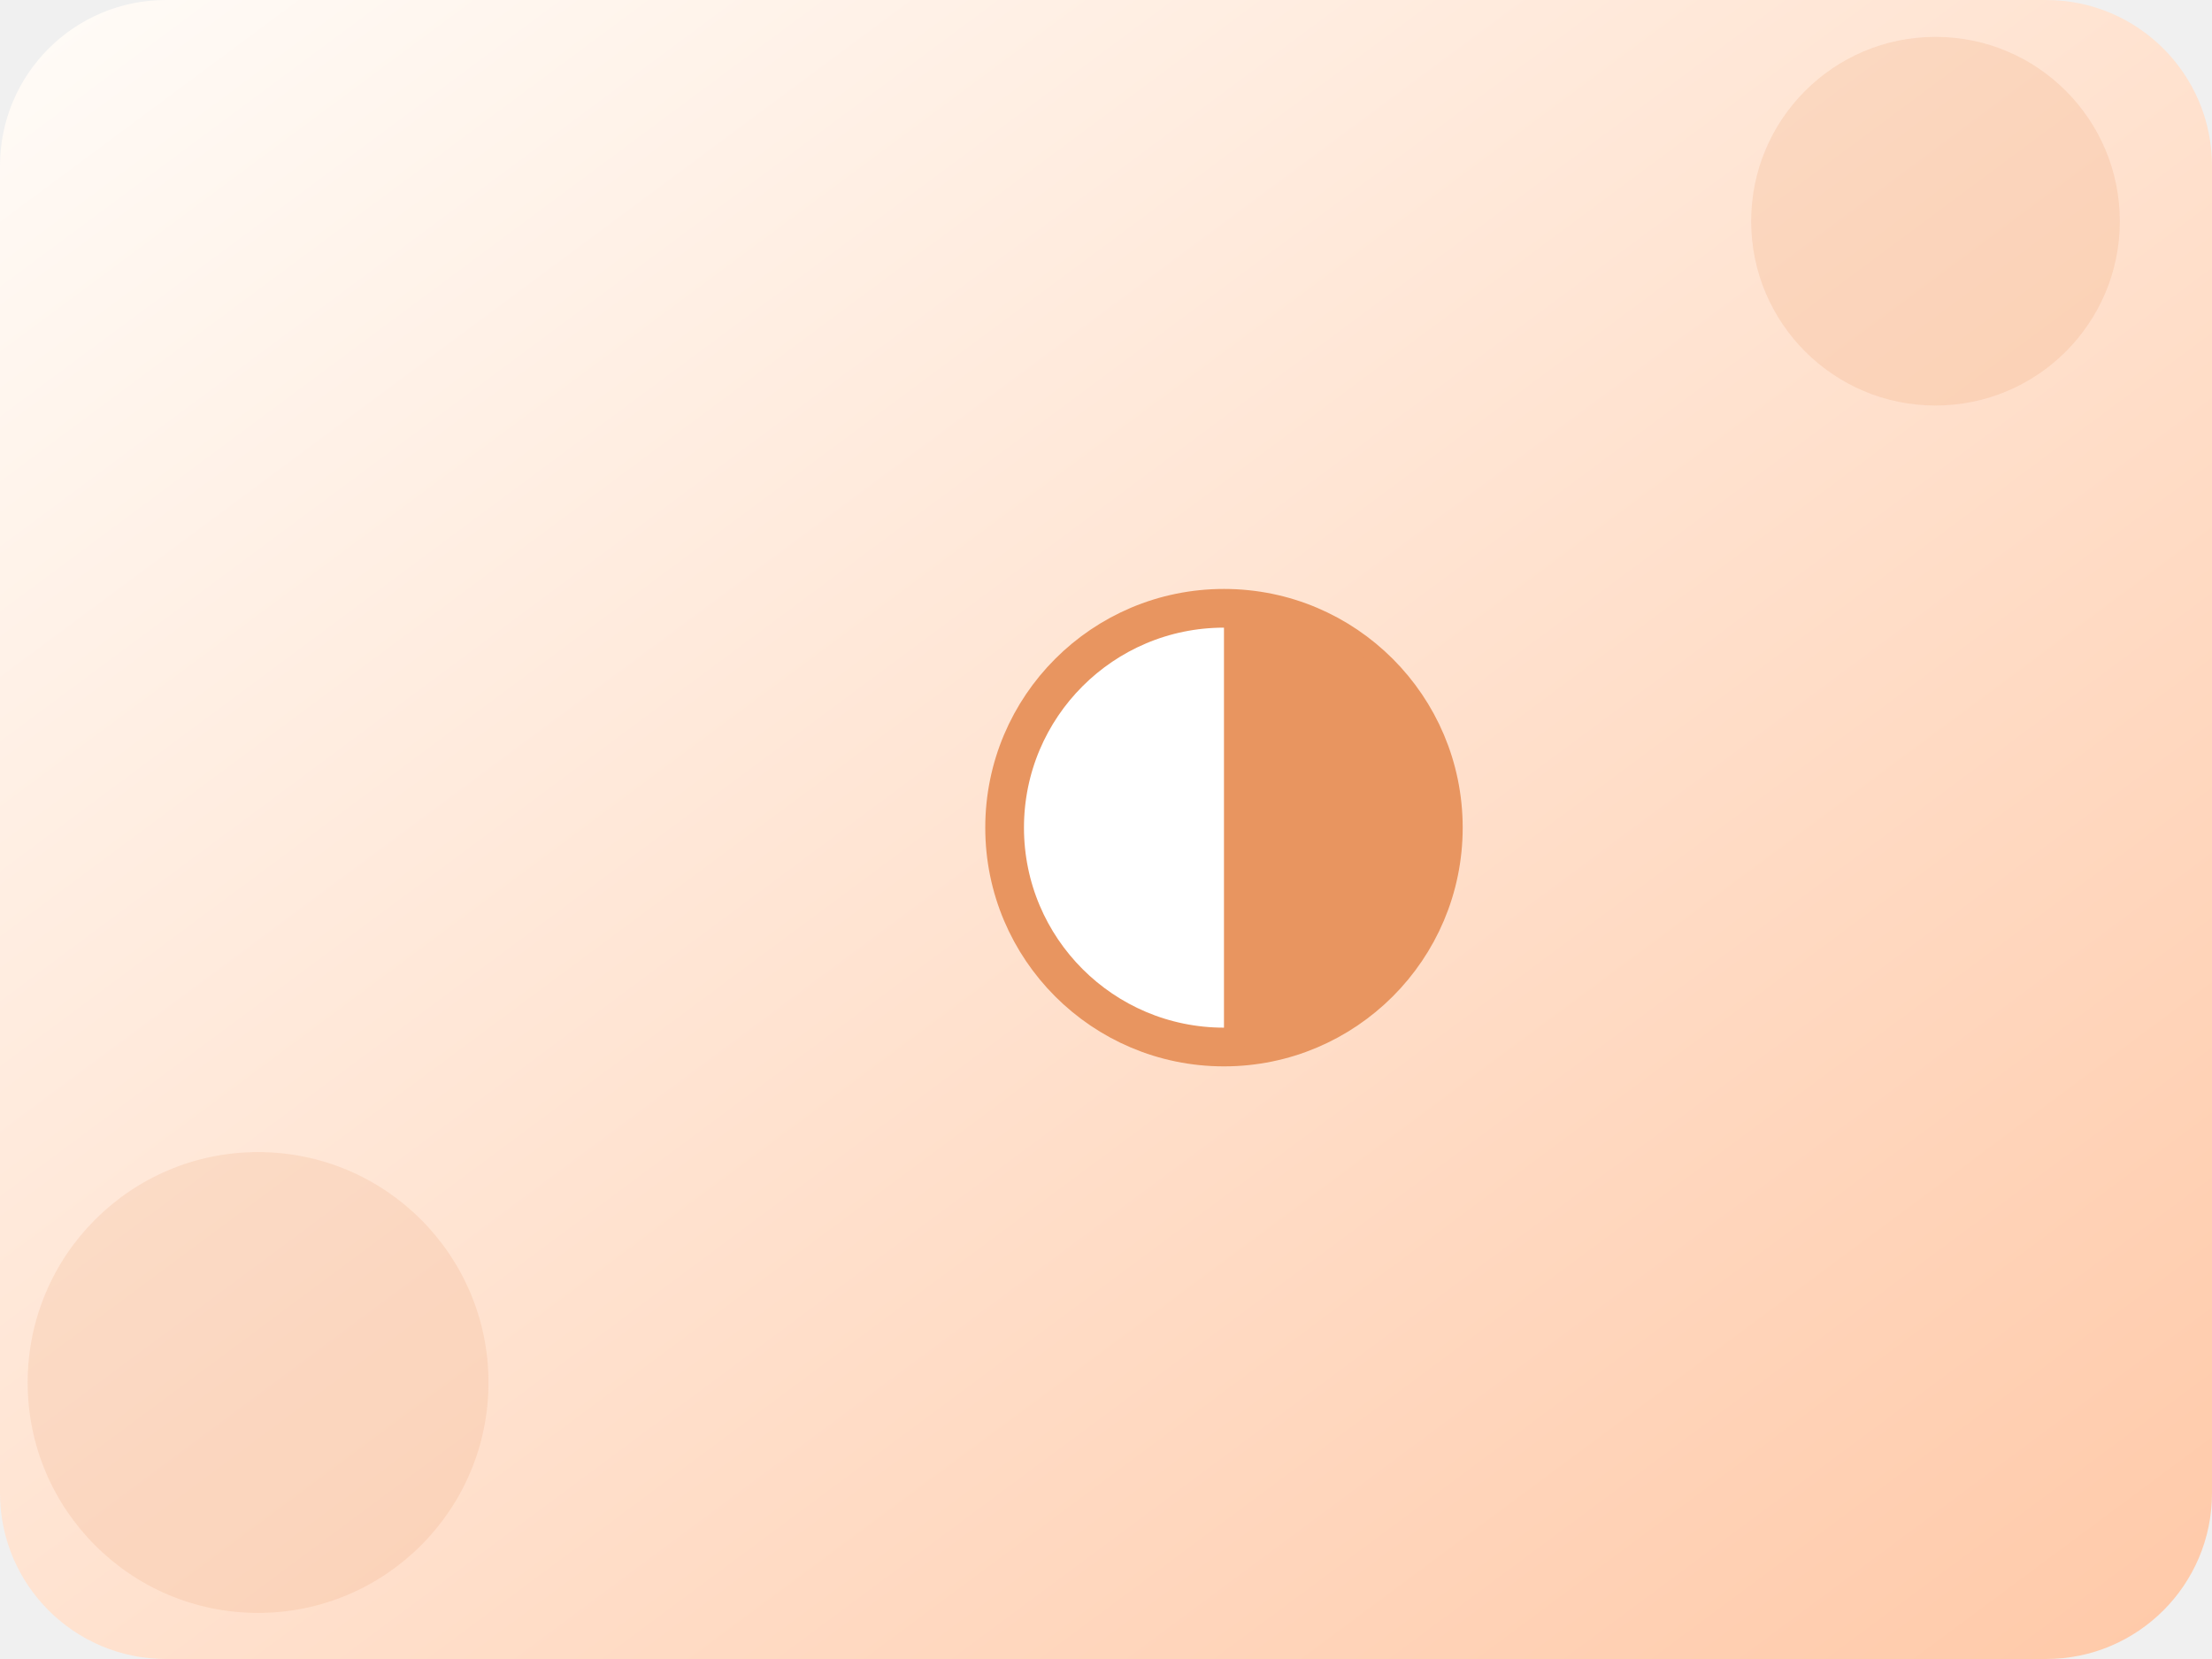
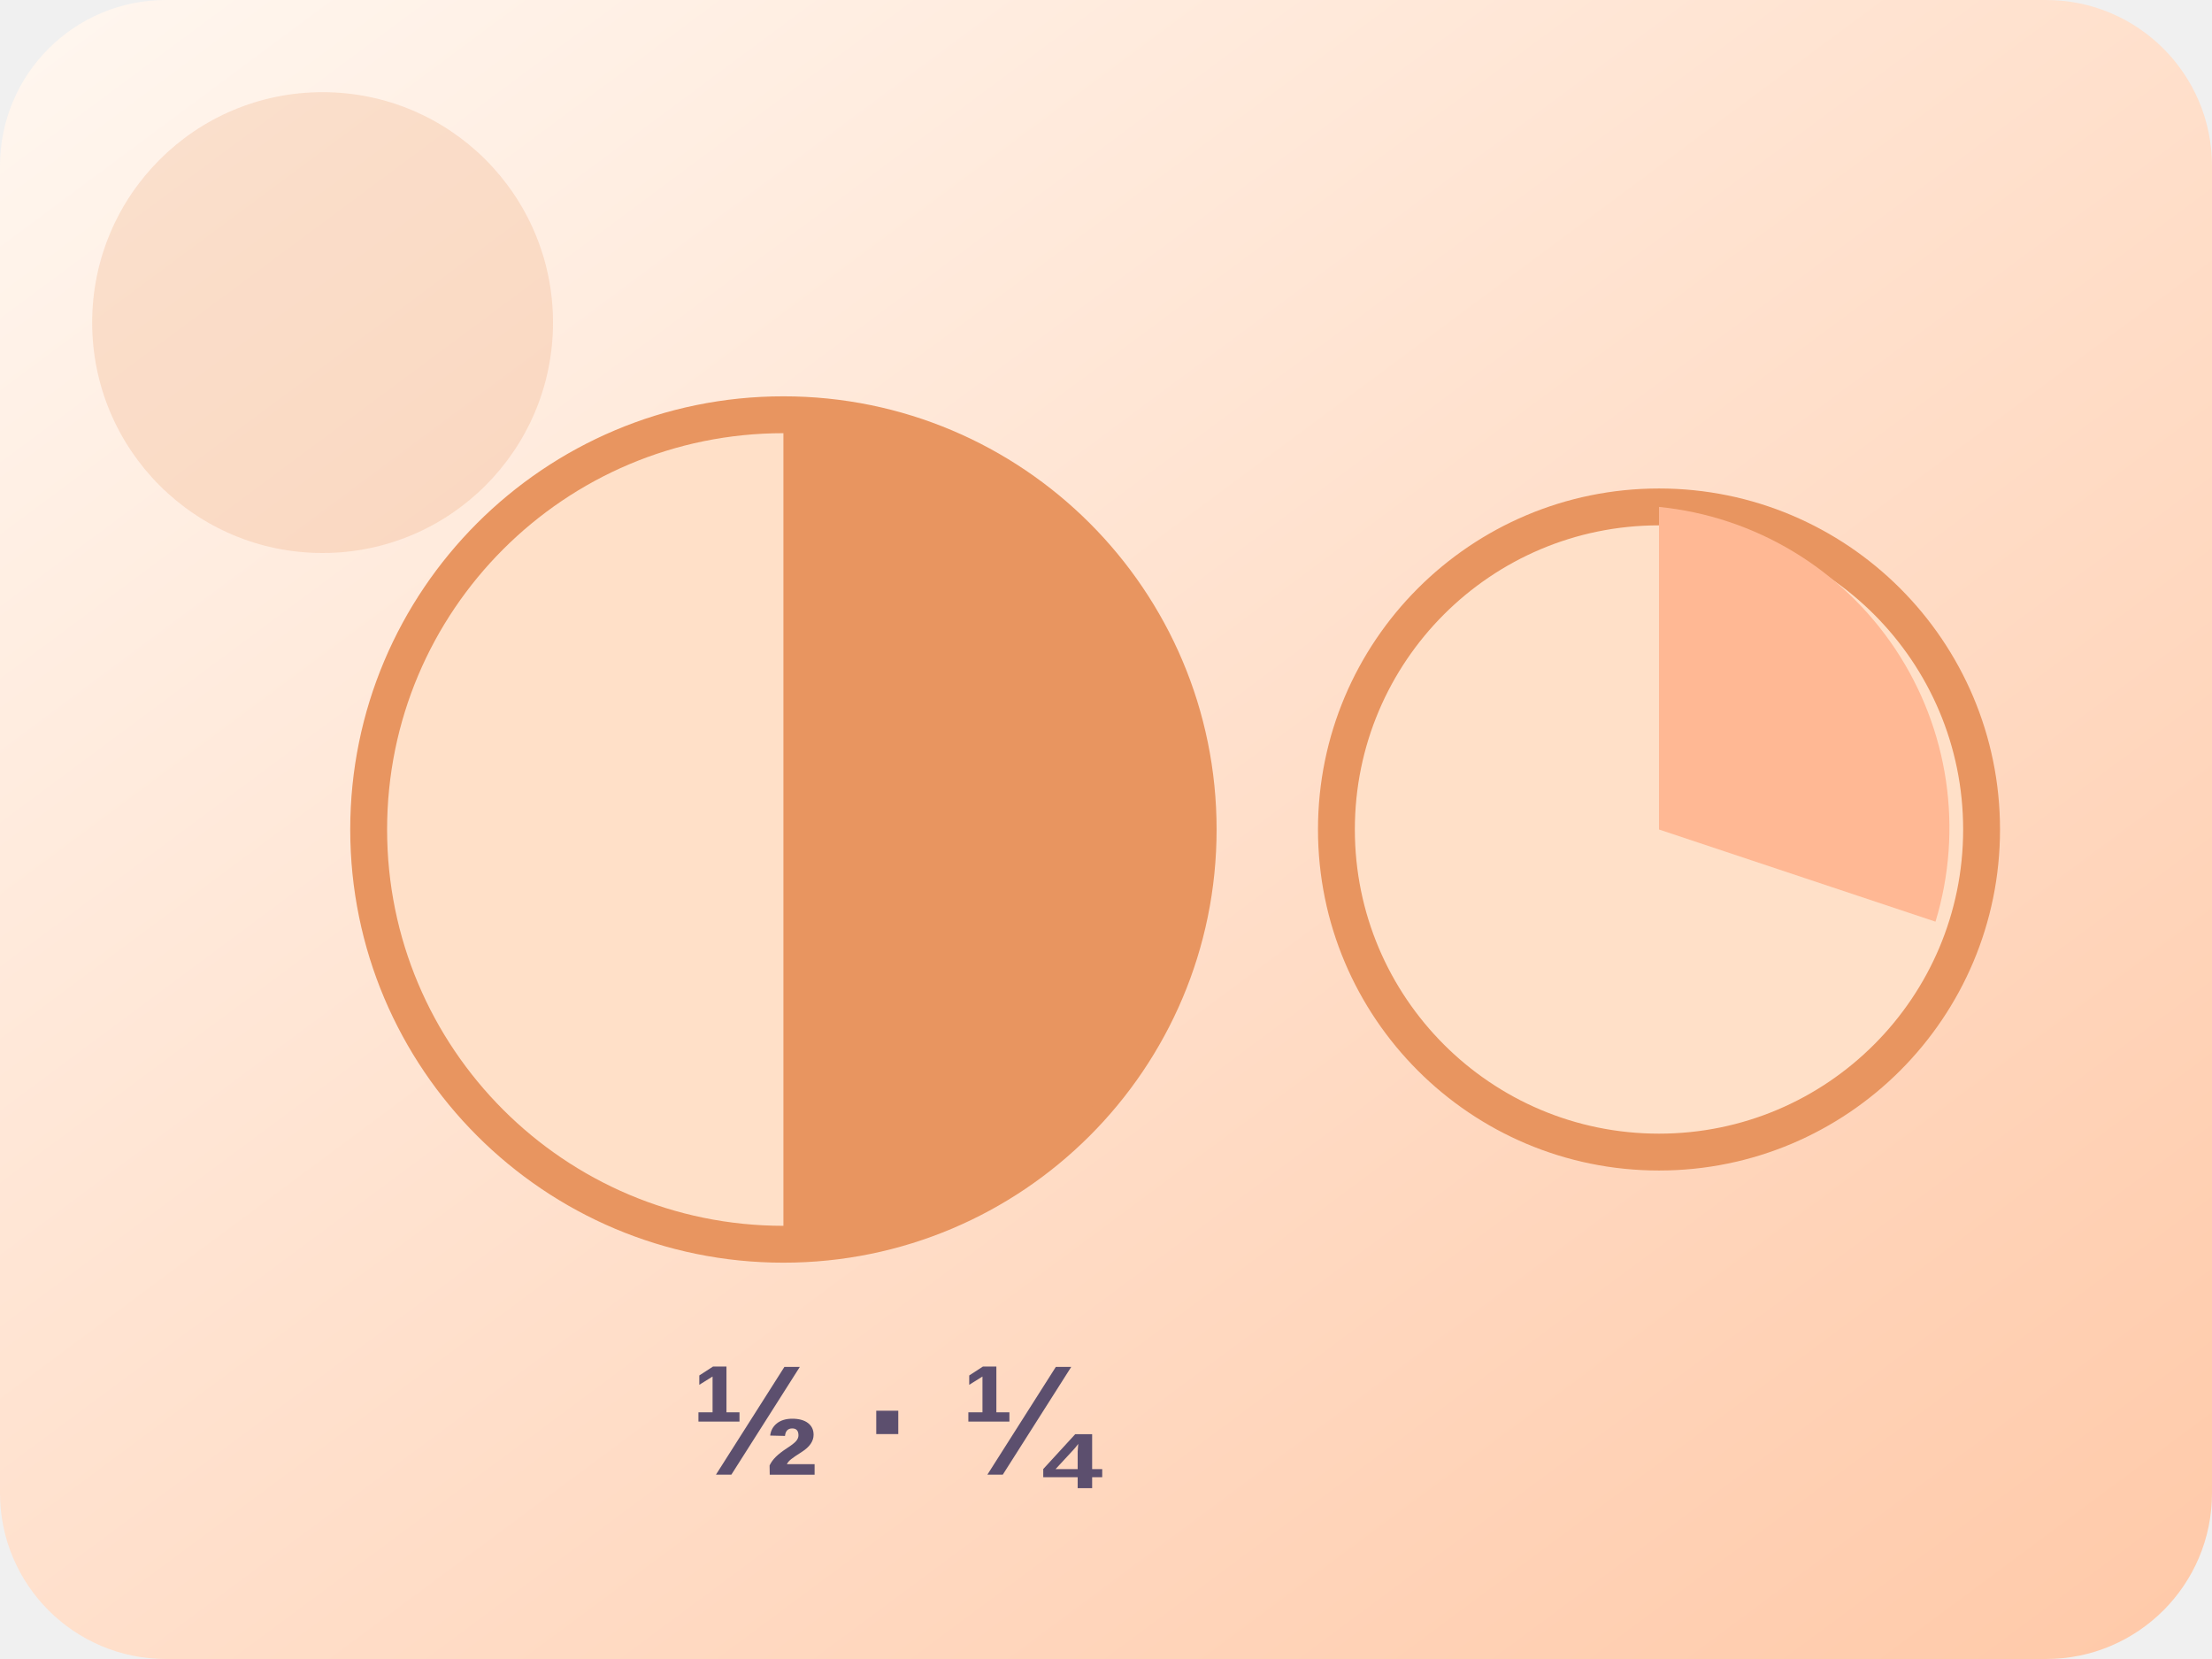
- <svg xmlns="http://www.w3.org/2000/svg" width="480" height="360" viewBox="0 0 480 360" role="img">
+ <svg xmlns="http://www.w3.org/2000/svg" width="480" height="360" viewBox="0 0 480 360" fill="none">
  <defs>
-     <linearGradient id="gfractions" x1="0" y1="0" x2="1" y2="1">
-       <stop offset="0%" stop-color="#FFFCF8" />
+     <linearGradient id="g_fractions" x1="0" y1="0" x2="1" y2="1">
+       <stop offset="0%" stop-color="#FFF7F0" />
      <stop offset="100%" stop-color="#FFC9A8" />
    </linearGradient>
  </defs>
-   <rect width="480" height="360" rx="36" fill="url(#gfractions)" />
-   <circle cx="420" cy="48" r="40" fill="#E89560" opacity="0.18" />
-   <circle cx="56" cy="300" r="50" fill="#E89560" opacity="0.16" />
-   <g transform="translate(176,90) scale(1.4)">
-     <circle cx="64" cy="64" r="34" fill="#fff" stroke="#E89560" stroke-width="6" />
-     <path d="M64 30 A34 34 0 0 1 64 98 Z" fill="#E89560" />
-   </g>
+   <rect width="480" height="360" rx="36" fill="url(#g_fractions)" />
+   <circle cx="70" cy="70" r="50" fill="#E89560" opacity="0.22" />
+   <circle cx="170" cy="180" r="90" fill="#FFE0C8" stroke="#E89560" stroke-width="8" />
+   <path d="M170 90 A90 90 0 0 1 170 270 Z" fill="#E89560" />
+   <circle cx="360" cy="180" r="70" fill="#FFE0C8" stroke="#E89560" stroke-width="8" />
+   <path d="M360 110 A70 70 0 0 1 420 200 L360 180 Z" fill="#FFB894" />
+   <text x="150" y="320" font-family="Nunito, Arial, sans-serif" font-size="34" font-weight="800" fill="#5C4F6E">½  ·  ¼</text>
</svg>
